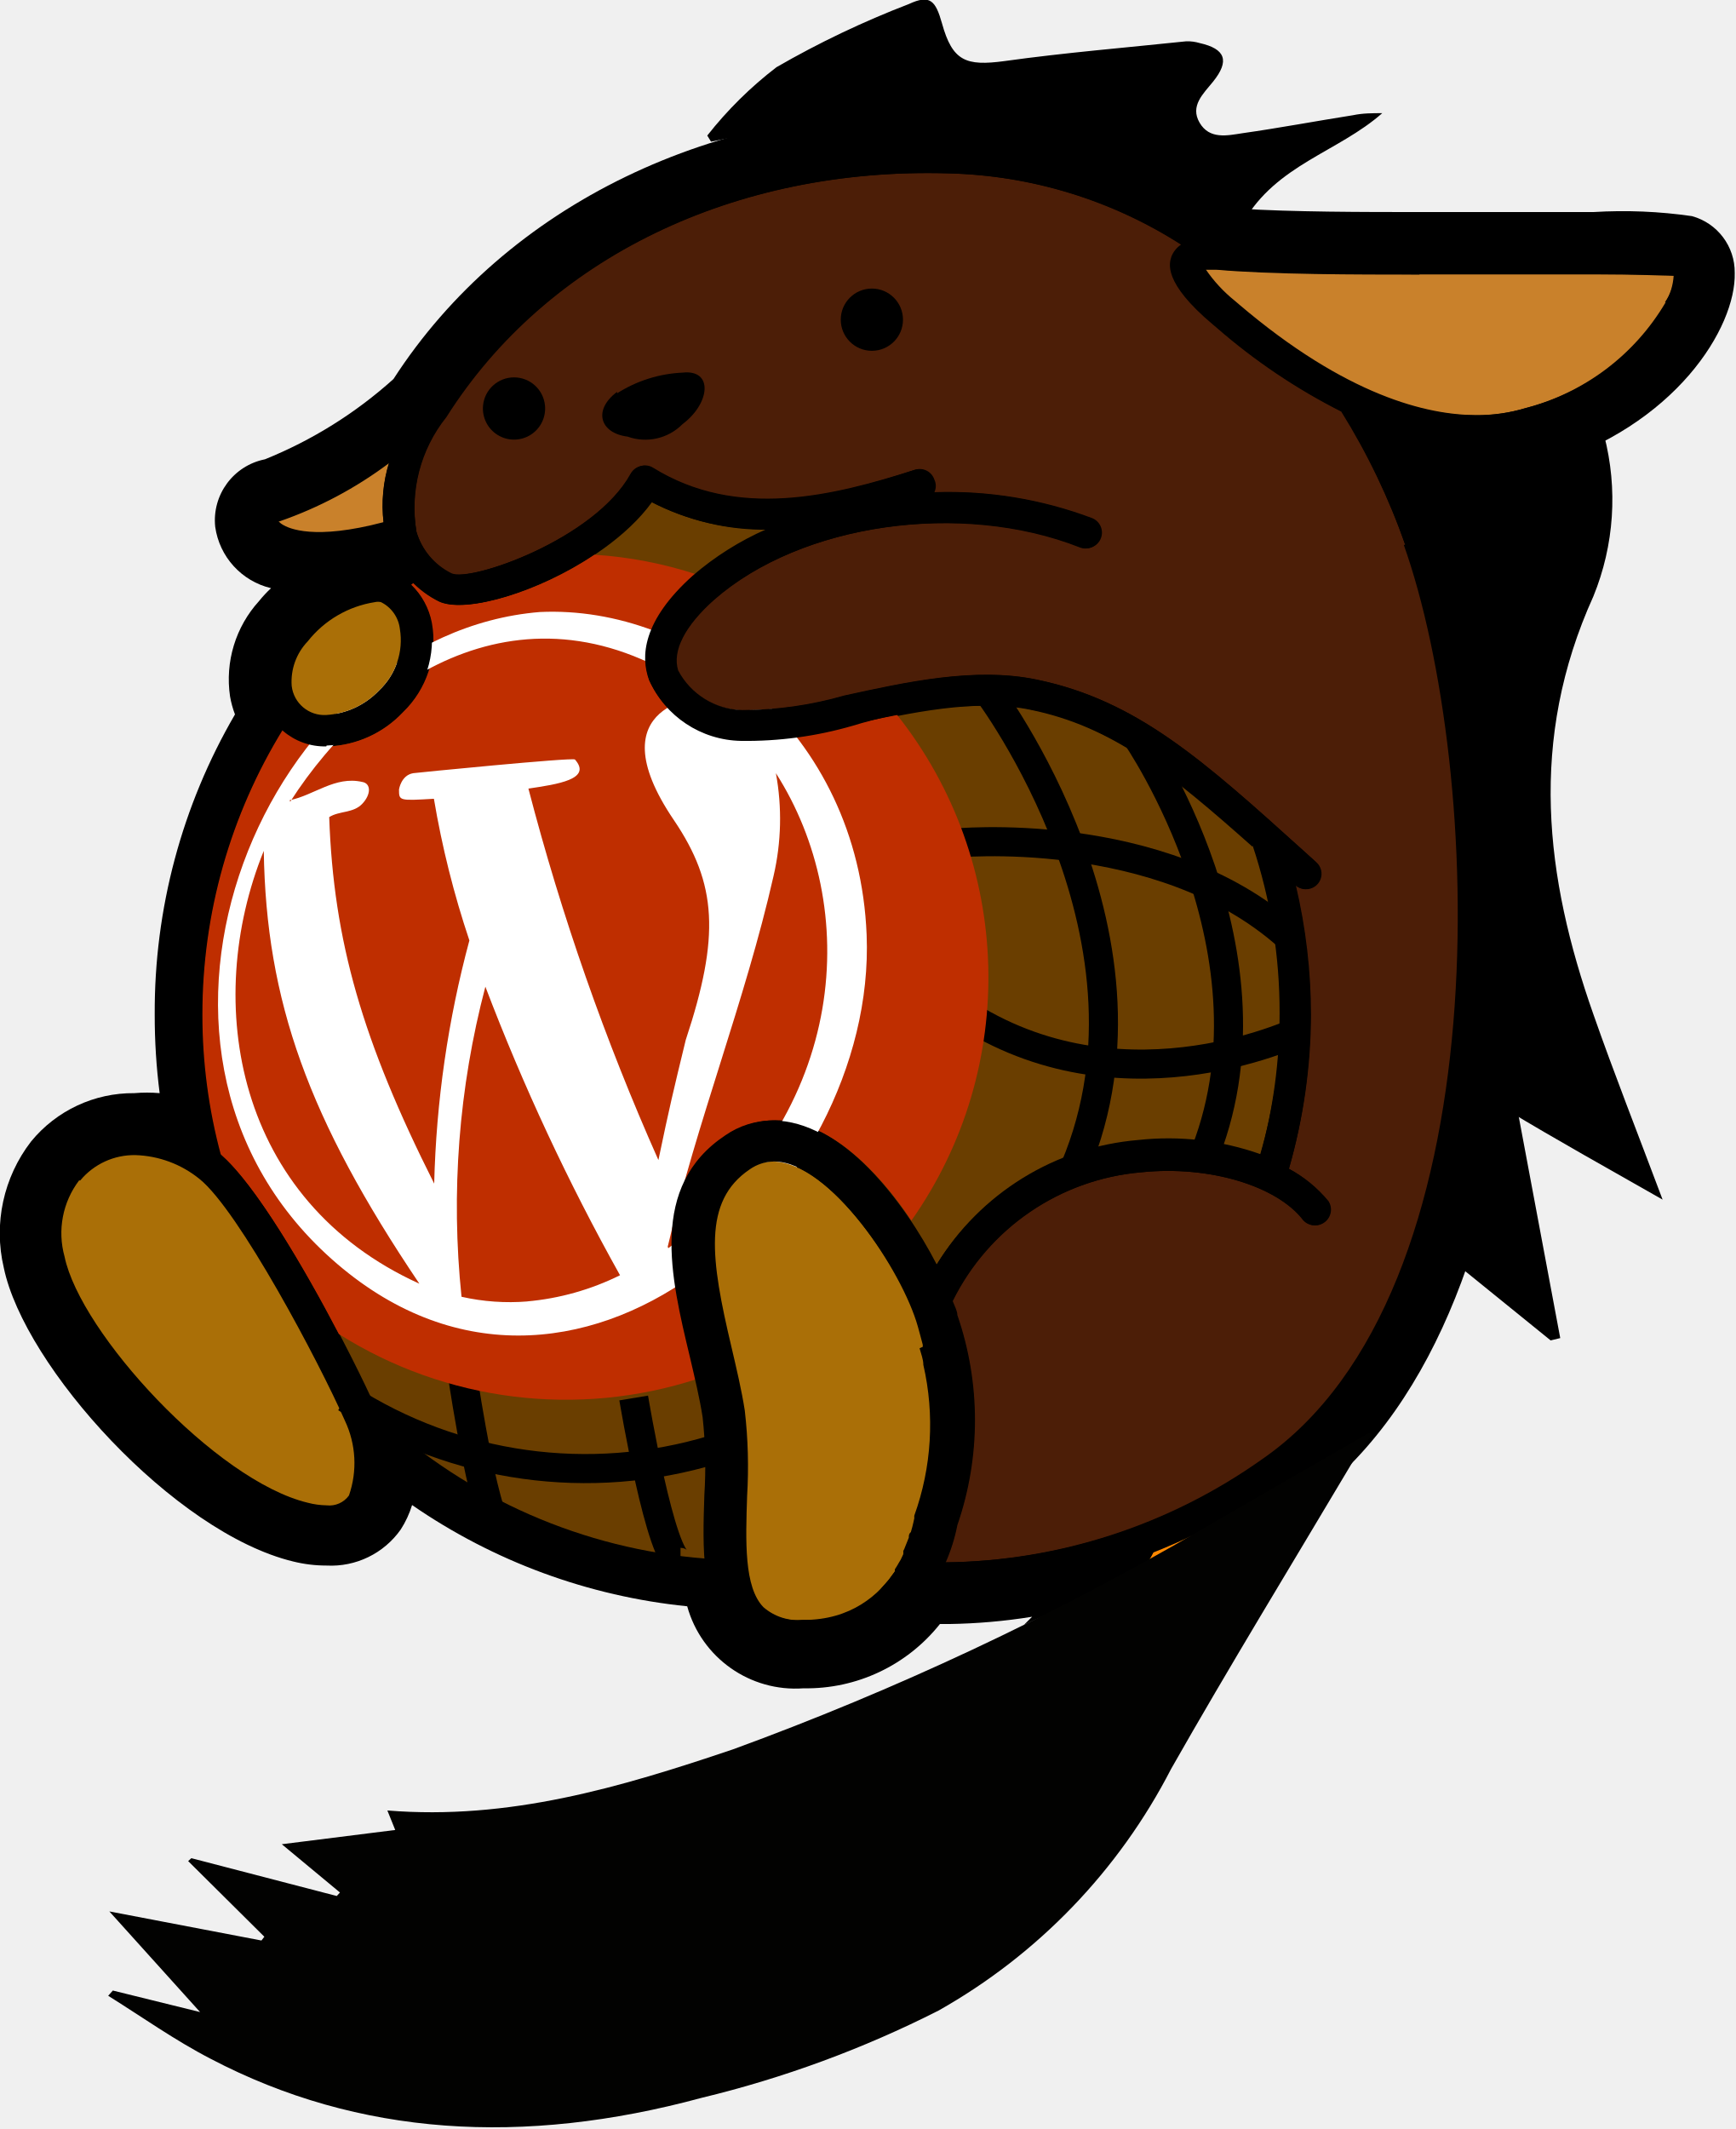
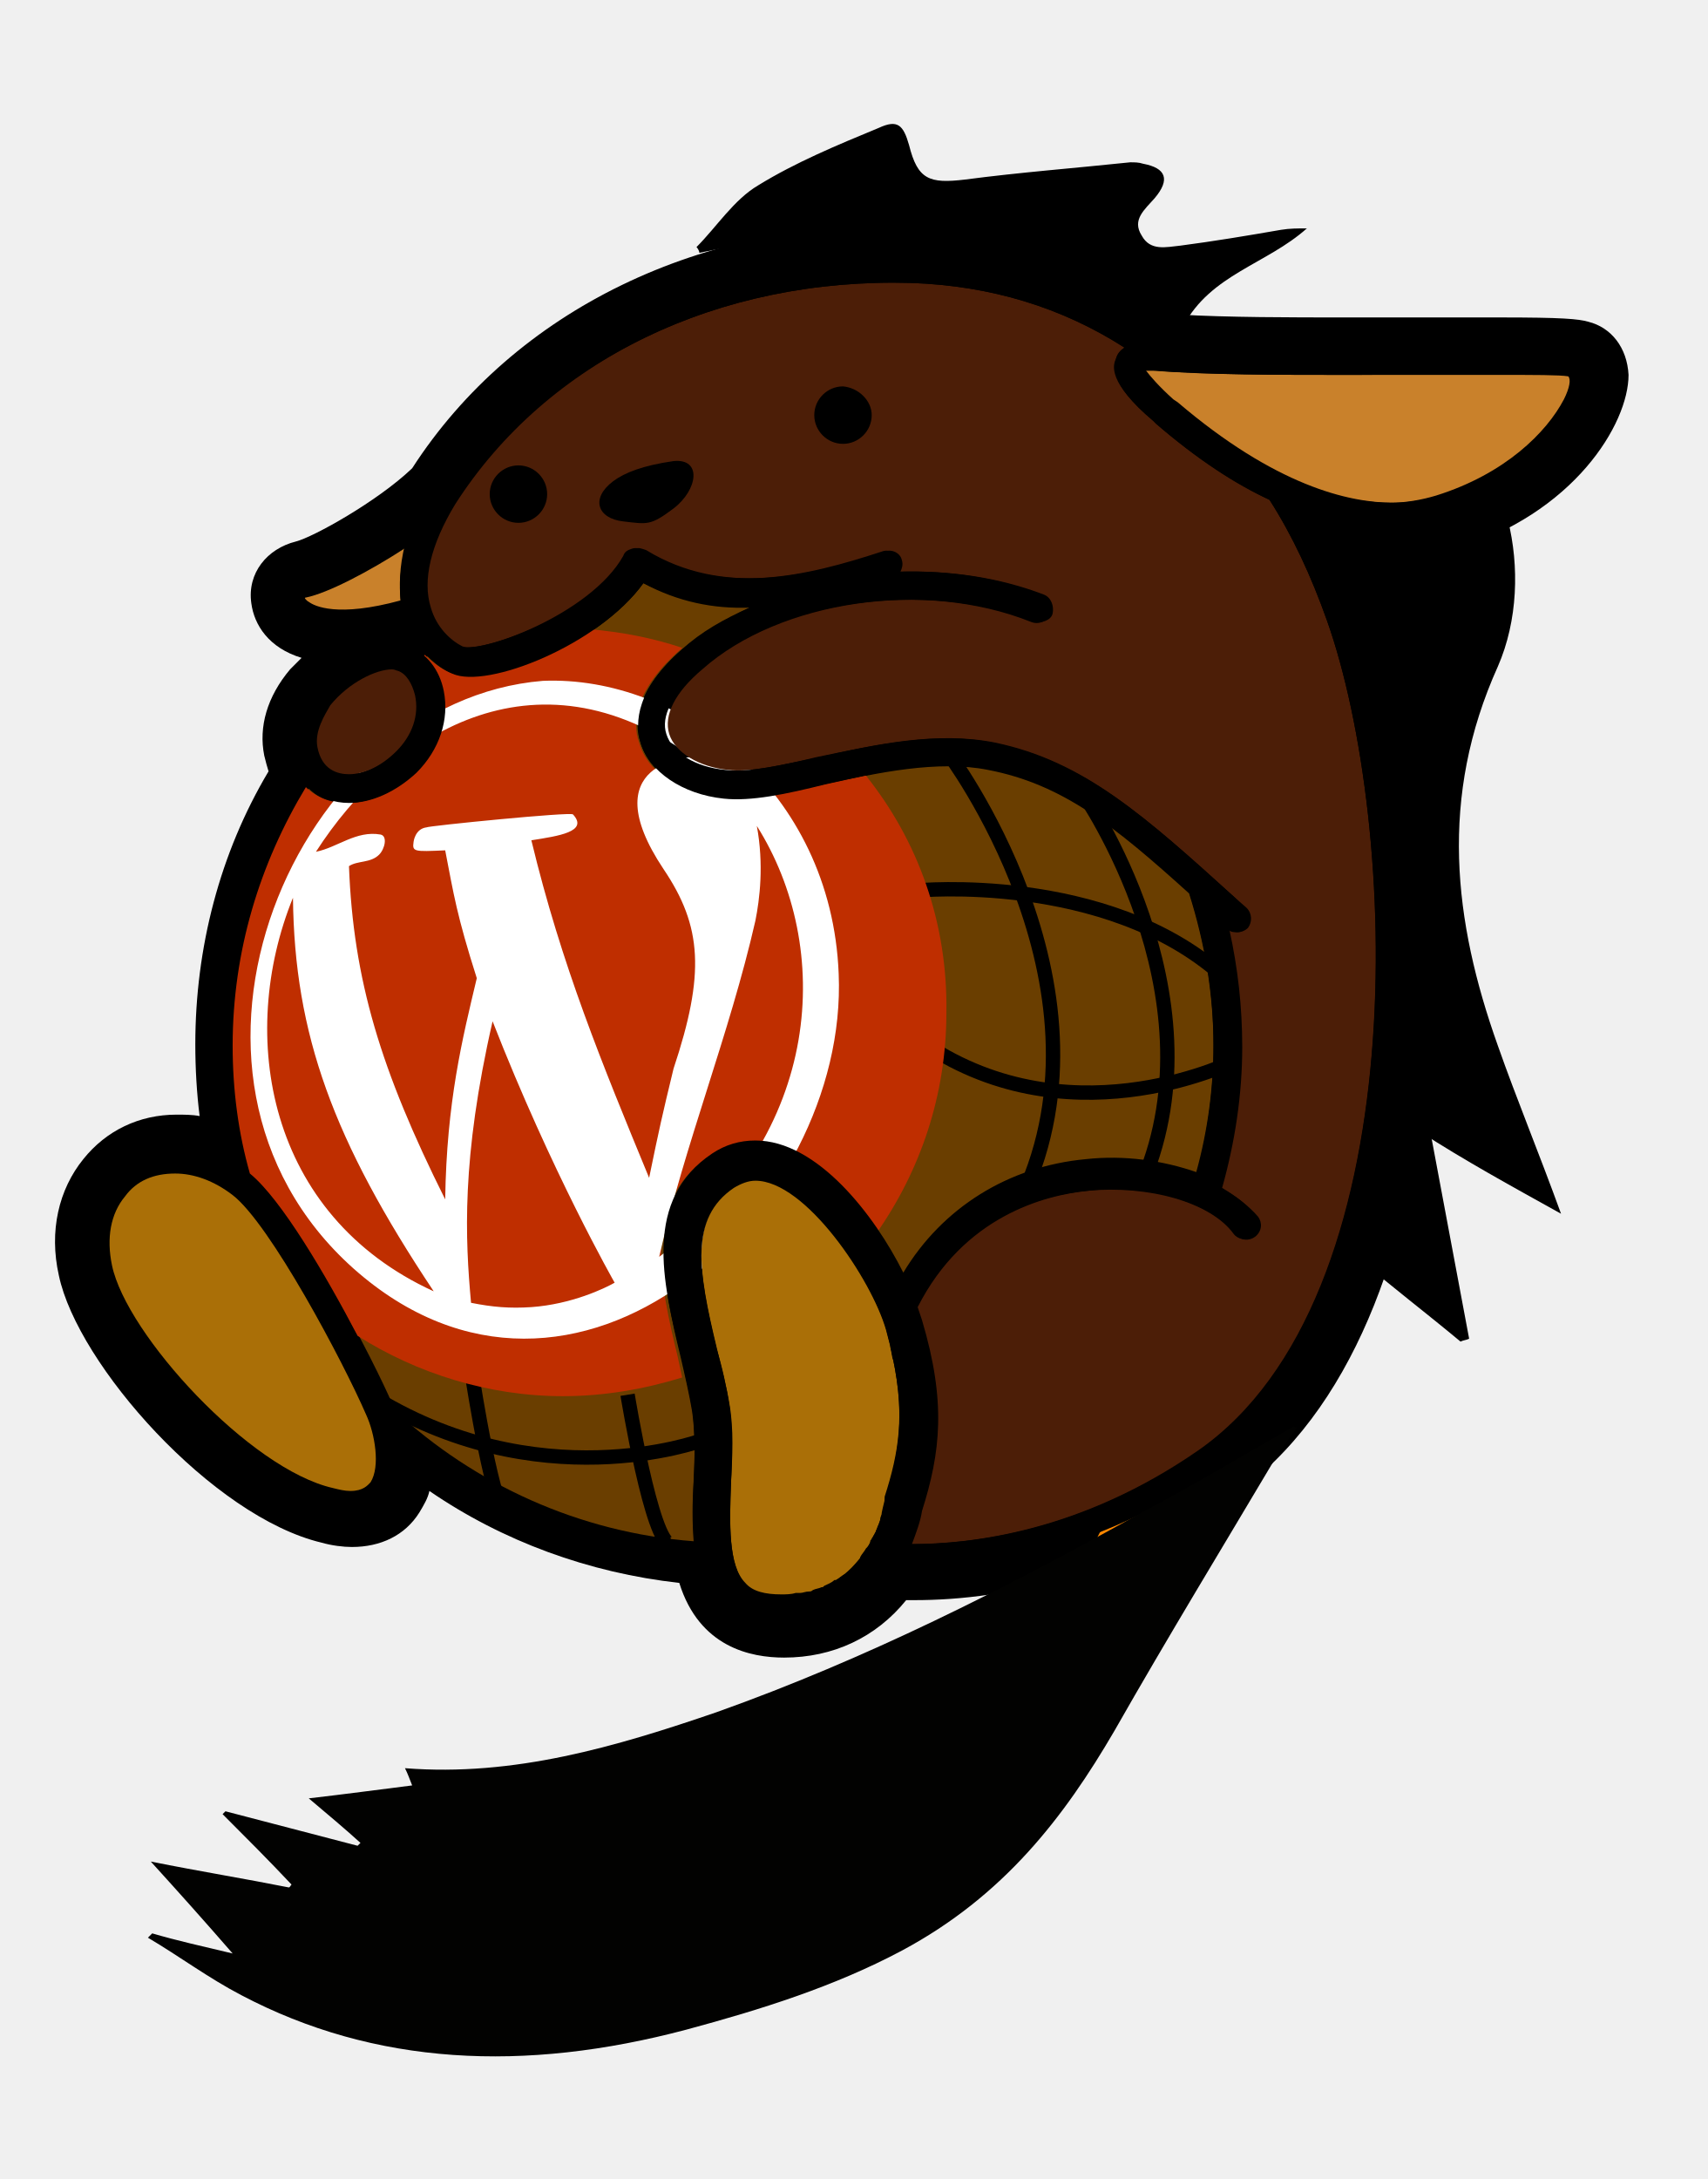
- <svg xmlns="http://www.w3.org/2000/svg" id="Livello_1" data-name="Livello 1" viewBox="0 0 59.67 73.19">
-   <defs>
-     <style>.cls-1,.cls-10,.cls-2,.cls-3,.cls-5,.cls-6,.cls-7,.cls-8,.cls-9{fill-rule:evenodd;}.cls-2{fill:#6a3e00;}.cls-3,.cls-4{fill:none;stroke:#000;stroke-miterlimit:10;}.cls-5{fill:#bf2e00;}.cls-6{fill:#fff;}.cls-7{fill:#aa6f07;}.cls-8{fill:#c9812b;}.cls-9{fill:#f80;}.cls-10{fill:#4c1e07;}.cls-11{fill:#020201;}</style>
-   </defs>
+ <svg xmlns="http://www.w3.org/2000/svg" version="1.1" id="Livello_1" x="0px" y="0px" viewBox="0 0 118.9 151.7" style="enable-background:new 0 0 118.9 151.7;" xml:space="preserve">
+   <style type="text/css">
+ 	.st0{fill-rule:evenodd;clip-rule:evenodd;}
+ 	.st1{fill-rule:evenodd;clip-rule:evenodd;fill:#6A3E00;}
+ 	.st2{fill-rule:evenodd;clip-rule:evenodd;fill:none;stroke:#000000;stroke-miterlimit:10;}
+ 	.st3{fill:none;stroke:#000000;stroke-miterlimit:10;}
+ 	.st4{fill-rule:evenodd;clip-rule:evenodd;fill:#BF2E00;}
+ 	.st5{fill-rule:evenodd;clip-rule:evenodd;fill:#FFFFFF;}
+ 	.st6{fill-rule:evenodd;clip-rule:evenodd;fill:#AA6F07;}
+ 	.st7{fill-rule:evenodd;clip-rule:evenodd;fill:#4C1E07;}
+ 	.st8{fill-rule:evenodd;clip-rule:evenodd;fill:#C9812B;}
+ 	.st9{fill-rule:evenodd;clip-rule:evenodd;fill:#FF8800;}
+ 	.st10{fill:#020201;}
+ </style>
  <g id="wapuu">
-     <path class="cls-1" d="M103.86,18.85a16.6,16.6,0,0,0-3.39-.14h-6c-1.83,0-4.39,0-6.21-.12a17.52,17.52,0,0,0-10-3.36c-8-.25-15.18,3.23-19.05,9.22a15,15,0,0,1-4.42,2.76,2.14,2.14,0,0,0-1.71,2.32A2.53,2.53,0,0,0,55,31.64a4.2,4.2,0,0,0-.41.44,4,4,0,0,0-1,3.28,3.35,3.35,0,0,0,.17.62A20.29,20.29,0,0,0,51,46.3,20.9,20.9,0,0,0,51.17,49,5.1,5.1,0,0,0,50.3,49a4.53,4.53,0,0,0-3.55,1.66A5.16,5.16,0,0,0,45.81,55c.7,3.39,5.85,9.11,9.95,10.1a4.75,4.75,0,0,0,1.15.14A2.93,2.93,0,0,0,59.46,64a3.37,3.37,0,0,0,.39-.84,20.24,20.24,0,0,0,9.46,3.48,3.86,3.86,0,0,0,4,2.82A5.86,5.86,0,0,0,78,67.25h.31A19.77,19.77,0,0,0,81.17,67l-.28.28a18,18,0,0,1,2.89-1.09,23.81,23.81,0,0,1,2.69-1.86,11.79,11.79,0,0,1,3-1.12c.43-.07.87-.12,1.3-.17l0-.08c8.83-6.74,8.13-25.28,5.2-33.55q-.3-.86-.66-1.68a9.55,9.55,0,0,0,1.06.06,7.89,7.89,0,0,0,2.34-.34c4.59-1.37,6.67-4.78,6.62-6.65A2,2,0,0,0,103.86,18.85Z" transform="translate(-45.68 -11.42)" />
-     <path id="WordPress-blue2" class="cls-2" d="M88.75,40.53C85.9,38,83.94,36.4,81.11,35.82c-1.89-.39-4.16.11-6.16.55a13.13,13.13,0,0,1-3.84.52A3.53,3.53,0,0,1,68,34.8c-.25-.79-.18-2,1.56-3.57a10.06,10.06,0,0,1,2.54-1.6,8.4,8.4,0,0,1-4-.95c-1.68,2.33-6,4-7.26,3.44a3.05,3.05,0,0,1-.92-.66l-.08.06a2.54,2.54,0,0,1,.71,1.31,3.42,3.42,0,0,1-1,3.08,3.74,3.74,0,0,1-2.57,1.17,2.2,2.2,0,0,1-1.54-.59,18.61,18.61,0,0,0-2.78,9.81,18.84,18.84,0,0,0,.64,4.84c1.76,1.45,4.66,7.22,5.29,8.66a2.33,2.33,0,0,1,.12.3A18.71,18.71,0,0,0,69.93,65a20.92,20.92,0,0,1,0-2.24,15.51,15.51,0,0,0-.06-2.67c-.1-.65-.27-1.35-.44-2.08-.66-2.75-1.41-5.86,1.22-7.61a2.86,2.86,0,0,1,1.63-.51c2.36,0,4.5,2.85,5.61,5a9,9,0,0,1,6.93-4.28,9.52,9.52,0,0,1,4.21.49,18.35,18.35,0,0,0,.65-4.85,18.11,18.11,0,0,0-.93-5.77" transform="translate(-45.68 -11.42)" />
-     <path class="cls-3" d="M78.42,40.41s7.16-.74,11.57,3.21" transform="translate(-45.68 -11.42)" />
-     <path class="cls-3" d="M90.52,46.79s-6,3-11.53-.44" transform="translate(-45.68 -11.42)" />
-     <path class="cls-4" d="M61.61,58.87S62.4,64.2,63,64.2" transform="translate(-45.68 -11.42)" />
-     <path class="cls-4" d="M67.47,59.48s.94,5.65,1.61,5.65" transform="translate(-45.68 -11.42)" />
-     <path id="WordPress-blue1" class="cls-5" d="M76.53,36c-.54.1-1.07.22-1.58.33a13.13,13.13,0,0,1-3.84.52A3.53,3.53,0,0,1,68,34.8c-.25-.79-.18-2,1.56-3.57l.08-.06a14.16,14.16,0,0,0-3.52-.68c-1.93,1.3-4.37,2-5.3,1.63a3.05,3.05,0,0,1-.92-.66l-.08.06a2.47,2.47,0,0,1,.71,1.31,3.42,3.42,0,0,1-1,3.08,3.74,3.74,0,0,1-2.57,1.17,2.16,2.16,0,0,1-1.54-.6,18.67,18.67,0,0,0-2.78,9.82,18.47,18.47,0,0,0,.64,4.84c1.18,1,2.87,3.88,4.05,6.14a14.62,14.62,0,0,0,12.34,1.54l-.18-.77c-.66-2.75-1.41-5.86,1.22-7.61a2.86,2.86,0,0,1,1.63-.51c1.81,0,3.5,1.68,4.68,3.45A14.53,14.53,0,0,0,76.53,36" transform="translate(-45.68 -11.42)" />
-     <path id="WordPress-logo" class="cls-6" d="M63.82,56.16A7.54,7.54,0,0,1,61.55,56a29.72,29.72,0,0,1,.82-10.66A75.12,75.12,0,0,0,67,55.26a9,9,0,0,1-3.2.9m-3.7-.61c-6.31-2.86-7.47-9.65-5.35-14.88.08,5.17,1.53,9.21,5.35,14.88m8.54-1.27c1-4.31,2.66-8.43,3.64-12.75A8.68,8.68,0,0,0,72.36,38c2.91,4.55,2.58,11.62-3.7,16.33m-13-15.35C58.5,34.55,64,31,69.93,35.36c0,0-3.84.18-1.08,4.25,1.49,2.2,1.59,4,.41,7.56-.43,1.77-.56,2.31-.94,4.13a82.33,82.33,0,0,1-4.47-12.77c1-.15,2.2-.32,1.6-1-.08-.08-5.51.46-5.56.47-.42.07-.49.56-.49.56,0,.39,0,.39,1.2.32a31.94,31.94,0,0,0,1.22,4.87,35.45,35.45,0,0,0-1.21,8.36C58.14,47.2,57.15,43.78,57,39.51c.35-.22.82-.13,1.13-.45s.32-.71,0-.76c-.93-.21-1.65.46-2.49.63m8.6-6.47c-9.36.77-15.44,14.86-7.16,22.24s18.76-2.18,18.4-11.14c-.28-7-6-11.35-11.24-11.1" transform="translate(-45.68 -11.42)" />
-     <path id="sole-left" class="cls-7" d="M77.41,57.72v-.07c-.05-.2-.11-.41-.17-.63-.53-1.89-3-5.67-5-5.67a1.47,1.47,0,0,0-.84.27c-1.68,1.12-1.34,3.14-.63,6.1.17.73.35,1.48.46,2.19a16.78,16.78,0,0,1,.08,2.94c0,1.54-.11,3.13.56,3.82a1.83,1.83,0,0,0,1.38.44,4.45,4.45,0,0,0,.53,0l.15,0,.34-.08.15,0a2.19,2.19,0,0,0,.33-.12l.09,0a2.32,2.32,0,0,0,.38-.21.05.05,0,0,0,0,0,2.32,2.32,0,0,0,.3-.22.27.27,0,0,0,.08-.07l.23-.2L76,66l.23-.26,0,0,.22-.3a.43.43,0,0,1,0-.07c.05-.08.1-.15.14-.23l.06-.1.09-.19a.54.54,0,0,0,0-.11,1.11,1.11,0,0,0,.07-.16l.12-.3v0c0-.07,0-.13.07-.19.08-.26.11-.45.12-.48a.29.29,0,0,1,0-.09,9.21,9.21,0,0,0,.31-5.18c0-.19-.08-.38-.13-.57" transform="translate(-45.68 -11.42)" />
-     <path id="sole-right-outline" class="cls-1" d="M56.91,64.2h0a3.72,3.72,0,0,1-.9-.12c-3.6-.86-8.53-6.27-9.16-9.28a4.12,4.12,0,0,1,.73-3.5A3.47,3.47,0,0,1,50.3,50a4.65,4.65,0,0,1,2.84,1c1.76,1.35,4.73,7.26,5.37,8.72.27.61.8,2.45.06,3.58a1.87,1.87,0,0,1-1.66.82ZM50.3,51.1a2.41,2.41,0,0,0-1.9.87,3,3,0,0,0-.5,2.62c.54,2.62,5.2,7.7,8.36,8.46a2.73,2.73,0,0,0,.65.09.83.83,0,0,0,.77-.34,3.4,3.4,0,0,0-.14-2.57c-.88-2-3.65-7.23-5-8.31a3.67,3.67,0,0,0-2.2-.82Z" transform="translate(-45.68 -11.42)" />
-     <path id="sole-right" class="cls-7" d="M48.4,52a3,3,0,0,0-.5,2.62c.54,2.62,5.2,7.7,8.36,8.46a2.73,2.73,0,0,0,.65.09.83.83,0,0,0,.77-.34,3.4,3.4,0,0,0-.14-2.57c-.88-2-3.65-7.23-5-8.31a3.67,3.67,0,0,0-2.2-.82,2.41,2.41,0,0,0-1.9.87" transform="translate(-45.68 -11.42)" />
-     <path id="hand-right-outline" class="cls-1" d="M56.9,37.08h0a2.21,2.21,0,0,1-2.24-1.92,3,3,0,0,1,.78-2.4A4.65,4.65,0,0,1,58.57,31a1.46,1.46,0,0,1,.6.11,2.28,2.28,0,0,1,1.31,1.69,3.42,3.42,0,0,1-1,3.08,3.74,3.74,0,0,1-2.57,1.17Zm1.67-5a3.66,3.66,0,0,0-2.31,1.35A2,2,0,0,0,55.71,35a1.13,1.13,0,0,0,1.19,1,2.74,2.74,0,0,0,1.82-.85,2.37,2.37,0,0,0,.71-2.11,1.18,1.18,0,0,0-.65-.92.46.46,0,0,0-.21,0Z" transform="translate(-45.68 -11.42)" />
-     <path id="hand-right" class="cls-7" d="M55.71,35a1.13,1.13,0,0,0,1.19,1,2.74,2.74,0,0,0,1.82-.85,2.37,2.37,0,0,0,.71-2.11,1.18,1.18,0,0,0-.65-.92.46.46,0,0,0-.21,0,3.66,3.66,0,0,0-2.31,1.35A2,2,0,0,0,55.71,35" transform="translate(-45.68 -11.42)" />
-     <path id="ear-left" class="cls-8" d="M94.49,20.86c-2.12,0-5.16,0-7-.17h-.4a5,5,0,0,0,1,1.08l.14.12c3.7,3.15,6.48,3.81,8.17,3.81h0a5.84,5.84,0,0,0,1.73-.25,7.89,7.89,0,0,0,4.82-3.63,2.1,2.1,0,0,0,.28-.92c-.35,0-1.27-.05-2.74-.05h-6" transform="translate(-45.68 -11.42)" />
-     <path id="ear-right" class="cls-8" d="M55.3,29.31s-.06,0-.06,0a.45.45,0,0,0,.15.14c.22.14,1.1.55,3.48-.08a5,5,0,0,1,.19-2.06,14.13,14.13,0,0,1-3.76,2" transform="translate(-45.68 -11.42)" />
-     <path class="cls-9" d="M86.47,64.36a12.4,12.4,0,0,1,1.86-.8c0-.1.09-.2.12-.3a21.21,21.21,0,0,1-3.11,1.53c-.08.16-.18.32-.27.47A12.82,12.82,0,0,1,86.47,64.36Z" transform="translate(-45.68 -11.42)" />
-     <path id="left-body" class="cls-10" d="M94,30.15a23.34,23.34,0,0,0-2.17-4.58,20.8,20.8,0,0,1-4.28-2.88l-.13-.11c-1.74-1.46-1.5-2.12-1.43-2.34a.89.89,0,0,1,.33-.41,15.55,15.55,0,0,0-8-2.45c-7.37-.22-13.83,2.91-17.29,8.38A5,5,0,0,0,60,29.7a2.34,2.34,0,0,0,1.18,1.44c.67.3,4.94-1.18,6.18-3.43a.54.54,0,0,1,.33-.26.52.52,0,0,1,.42.06c2.91,1.79,6.19,1,9,.07a.53.53,0,0,1,.67.34.5.5,0,0,1,0,.43,14,14,0,0,1,5.42.89.53.53,0,1,1-.39,1c-4.08-1.61-9.61-.82-12.59,1.8-1,.9-1.46,1.77-1.25,2.44a2.56,2.56,0,0,0,2.26,1.36,12.79,12.79,0,0,0,3.5-.5c2.1-.46,4.49-1,6.61-.55,3.44.71,5.72,2.77,9.18,5.89l.42.38a.53.53,0,0,1-.36.93.5.5,0,0,1-.34-.13,19.48,19.48,0,0,1,.52,4.45A19.27,19.27,0,0,1,90,51.6a4.52,4.52,0,0,1,1.34,1.11.54.54,0,0,1-.85.66c-.91-1.19-3.26-1.89-5.57-1.65a8,8,0,0,0-6.5,4.43c.07.18.12.34.16.48a11.07,11.07,0,0,1,0,7.22,6.15,6.15,0,0,1-.4,1.28,19.22,19.22,0,0,0,10.89-3.54c8.33-5.73,7.6-23.78,4.88-31.44" transform="translate(-45.68 -11.42)" />
-     <path class="cls-1" d="M103.6,19.88a18,18,0,0,0-3.13-.11h-6c-2,0-4.71,0-6.57-.13a16.57,16.57,0,0,0-9.64-3.35c-7.73-.23-14.51,3.07-18.18,8.83a15.54,15.54,0,0,1-5,3.13,1.12,1.12,0,0,0-.85.76,1.15,1.15,0,0,0,.32,1.12,2.85,2.85,0,0,0,2.1.66,9.8,9.8,0,0,0,2.51-.39,3.4,3.4,0,0,0,1.62,1.7c1.31.58,5.58-1.11,7.26-3.44a8.4,8.4,0,0,0,4,.95,10.06,10.06,0,0,0-2.54,1.6C67.77,32.76,67.7,34,68,34.8a3.53,3.53,0,0,0,3.16,2.09A13.13,13.13,0,0,0,75,36.37a15.73,15.73,0,0,1,5.17-.68s.48,0,1,.13c3.3.57,6.78,3.87,7.64,4.71a18.11,18.11,0,0,1,.93,5.77A18.35,18.35,0,0,1,89,51.15a9.52,9.52,0,0,0-4.21-.49,9,9,0,0,0-6.93,4.28c-1.11-2.16-3.25-5-5.61-5a2.86,2.86,0,0,0-1.63.51c-2.63,1.75-1.88,4.86-1.22,7.61.17.73.34,1.43.44,2.08a15.51,15.51,0,0,1,.06,2.67c-.06,1.84-.13,3.74,1,4.85a3.16,3.16,0,0,0,2.4.88,5,5,0,0,0,4.34-2.35h.61a19.12,19.12,0,0,0,5.54-.85c-.25.39-.52.76-.81,1.13l.81-.25,1.29-1c.09-.15.19-.31.27-.47a21.21,21.21,0,0,0,3.11-1.53c0,.1-.08.2-.12.3a8.91,8.91,0,0,1,1.12-.32l.13,0q.15-.44.27-.87c4.88-3.49,6.44-10.42,6.88-15.65A44.71,44.71,0,0,0,95,29.8a25.82,25.82,0,0,0-1.57-3.57,9.27,9.27,0,0,0,3,.53h0a7,7,0,0,0,2-.3c4.15-1.24,5.89-4.31,5.86-5.6A1,1,0,0,0,103.6,19.88ZM58.87,29.4c-2.38.63-3.26.22-3.48.08a.45.45,0,0,1-.15-.14s0,0,.06,0a13.84,13.84,0,0,0,3.76-2A5,5,0,0,0,58.87,29.4ZM77.23,63.47a.29.29,0,0,0,0,.09c0,.15-.67,3.55-3.92,3.55a1.83,1.83,0,0,1-1.38-.44c-.67-.69-.61-2.28-.56-3.82a16.81,16.81,0,0,0-.08-2.94c-.11-.71-.29-1.46-.46-2.19-.71-3-1-5,.63-6.1a1.47,1.47,0,0,1,.84-.27c1.91,0,4.42,3.78,5,5.67A9.75,9.75,0,0,1,77.23,63.47ZM94,30.15c2.72,7.66,3.45,25.71-4.88,31.44A19.22,19.22,0,0,1,78.2,65.13a6.15,6.15,0,0,0,.4-1.28,11.07,11.07,0,0,0,0-7.22c0-.14-.09-.3-.16-.48a8,8,0,0,1,6.5-4.43c2.31-.24,4.66.46,5.57,1.65a.54.54,0,0,0,.85-.66A4.52,4.52,0,0,0,90,51.6a19.27,19.27,0,0,0,.74-5.3,19.48,19.48,0,0,0-.52-4.45.5.5,0,0,0,.34.13.53.53,0,0,0,.36-.93l-.42-.38c-3.46-3.12-5.74-5.18-9.18-5.89-2.12-.44-4.51.09-6.61.55a12.79,12.79,0,0,1-3.5.5A2.56,2.56,0,0,1,69,34.47c-.21-.67.23-1.54,1.25-2.44,3-2.62,8.51-3.41,12.59-1.8a.53.53,0,1,0,.39-1,14,14,0,0,0-5.42-.89.5.5,0,0,0,0-.43.53.53,0,0,0-.67-.34c-2.83.9-6.11,1.72-9-.07a.52.52,0,0,0-.42-.06.54.54,0,0,0-.33.26c-1.24,2.25-5.51,3.73-6.18,3.43A2.34,2.34,0,0,1,60,29.7,5,5,0,0,1,61,25.76c3.46-5.47,9.92-8.6,17.29-8.38a15.55,15.55,0,0,1,8,2.45.89.89,0,0,0-.33.41c-.07.22-.31.88,1.43,2.34l.13.11a20.8,20.8,0,0,0,4.28,2.88A23.34,23.34,0,0,1,94,30.15Zm9-8.34a7.89,7.89,0,0,1-4.82,3.63,5.84,5.84,0,0,1-1.73.25h0c-1.69,0-4.47-.66-8.17-3.81l-.14-.12a5,5,0,0,1-1-1.08h.4c1.88.15,4.92.17,7,.17h6c1.47,0,2.39,0,2.74.05A2.1,2.1,0,0,1,102.93,21.81Z" transform="translate(-45.68 -11.42)" />
-     <path id="nose" class="cls-1" d="M66.9,24.89c-.84.63-.59,1.42.36,1.54A1.8,1.8,0,0,0,69.15,26c.95-.71,1.07-1.89,0-1.77a4.57,4.57,0,0,0-2.25.71" transform="translate(-45.68 -11.42)" />
-     <path id="eye-left" class="cls-1" d="M64.42,25.36a1.07,1.07,0,1,1-2.13,0,1.07,1.07,0,0,1,2.13,0" transform="translate(-45.68 -11.42)" />
-     <path id="eye-right" class="cls-1" d="M76.73,22.41a1.07,1.07,0,1,1-1.07-1.07,1.07,1.07,0,0,1,1.07,1.07" transform="translate(-45.68 -11.42)" />
+     <path class="st0" d="M110.6,22.4c-0.7-0.2-1.8-0.3-6.2-0.3c-1.4,0-3.1,0-4.8,0c-2,0-4.1,0-6.1,0c-3.4,0-8.1,0-11.4-0.2   c-5.4-3.9-11.5-6-18.4-6.2c-14.8-0.5-27.9,5.9-35,16.9c-2.4,2.3-6.9,4.8-8.1,5.1c-2,0.5-3.4,2.2-3.1,4.3c0.2,1.5,1.2,3.1,3.5,3.8   c-0.3,0.3-0.5,0.5-0.8,0.8c-1.6,1.9-2.2,4-1.8,6c0.1,0.4,0.2,0.8,0.3,1.1c-3.4,5.7-5.1,12.3-5.1,19c0,1.7,0.1,3.4,0.3,5   c-0.5-0.1-1.1-0.1-1.6-0.1c-2.6,0-4.9,1.1-6.5,3.1c-1.7,2.1-2.4,5-1.7,8.1c1.3,6.2,10.7,16.8,18.3,18.6c0.7,0.2,1.5,0.3,2.1,0.3   c2,0,3.7-0.8,4.7-2.4c0.3-0.5,0.6-1,0.7-1.5c5.1,3.5,11.1,5.7,17.4,6.4c1.4,4.5,5,5.2,7.3,5.2c3.4,0,6.4-1.4,8.5-4   c0.2,0,0.4,0,0.6,0c1.5,0,3.3-0.1,5.3-0.4c-0.2,0.2-0.3,0.3-0.5,0.5c1.7-0.9,3.5-1.4,5.3-2c1.6-1.2,3.2-2.5,4.9-3.4   c1.7-0.9,3.6-1.7,5.5-2.1c0.8-0.1,1.6-0.2,2.4-0.3c0,0,0-0.1,0-0.1c16.2-12.4,14.9-46.5,9.6-61.7c-0.4-1.1-0.8-2.1-1.2-3.1   c0.7,0.1,1.3,0.1,1.9,0.1c1.5,0,2.9-0.2,4.3-0.6c8.4-2.5,12.2-8.8,12.2-12.2C113.3,24.2,112.2,22.8,110.6,22.4z" />
+     <path id="WordPress-blue2" class="st1" d="M82.8,62.2c-5.2-4.7-8.8-7.6-14-8.6c-3.5-0.7-7.7,0.2-11.3,1c-2.8,0.6-5.2,1.2-7.1,1   c-2.9-0.3-5.2-1.8-5.8-3.9c-0.5-1.4-0.3-3.7,2.9-6.5c1.3-1.2,2.9-2.1,4.7-2.9c-2.5,0-5-0.5-7.4-1.7c-3.1,4.3-10.9,7.4-13.3,6.3   c-0.5-0.2-1.1-0.6-1.7-1.2c-0.1,0-0.1,0.1-0.2,0.1c0.6,0.6,1.1,1.4,1.3,2.4c0.4,2-0.3,4.1-1.9,5.7c-1.4,1.4-3.1,2.1-4.7,2.1   c-1.1,0-2.1-0.4-2.8-1.1c-3.2,5.3-5.1,11.4-5.1,18c0,3.1,0.4,6.1,1.2,8.9c3.2,2.7,8.6,13.3,9.7,15.9c0.1,0.1,0.1,0.3,0.2,0.5   c5.5,5.1,12.8,8.5,20.8,9.1c-0.1-1.3-0.1-2.7,0-4.1c0.1-1.7,0.1-3.5-0.1-4.9c-0.2-1.2-0.5-2.5-0.8-3.8c-1.2-5-2.6-10.8,2.2-14   c0.9-0.6,1.9-0.9,3-0.9c4.3,0,8.3,5.2,10.3,9.2c2.8-4.5,7.3-7.3,12.7-7.9c2.7-0.3,5.5,0.1,7.7,0.9c0.8-2.9,1.2-5.9,1.2-8.9   C84.5,69.2,83.9,65.7,82.8,62.2" />
+     <path class="st2" d="M63.8,62c0,0,13.2-1.3,21.3,5.9" />
+     <path class="st2" d="M86.1,73.8c0,0-11,5.6-21.2-0.8" />
+     <path class="st3" d="M32.9,95.9c0,0,1.5,9.8,2.5,9.8" />
+     <path class="st3" d="M43.7,97.1c0,0,1.7,10.4,3,10.4" />
+     <path id="WordPress-blue1" class="st4" d="M60.3,54c-1,0.2-2,0.4-2.9,0.6c-2.8,0.6-5.2,1.2-7.1,1c-2.9-0.3-5.2-1.8-5.8-3.9   c-0.5-1.4-0.3-3.7,2.9-6.5c0,0,0.1-0.1,0.1-0.1c-2.1-0.7-4.2-1.1-6.5-1.3c-3.5,2.4-8,3.8-9.7,3c-0.5-0.2-1.1-0.6-1.7-1.2   c-0.1,0-0.1,0.1-0.2,0.1c0.6,0.6,1.1,1.4,1.3,2.4c0.4,2-0.3,4.1-1.9,5.7c-1.4,1.4-3.1,2.1-4.7,2.1c-1.1,0-2.1-0.4-2.8-1.1   c-3.2,5.3-5.1,11.4-5.1,18c0,3.1,0.4,6.1,1.2,8.9c2.2,1.8,5.3,7.1,7.5,11.3c4.1,2.6,9.1,4.2,14.3,4.2c2.9,0,5.7-0.5,8.3-1.3   c-0.1-0.5-0.2-0.9-0.3-1.4c-1.2-5-2.6-10.8,2.2-14c0.9-0.6,1.9-0.9,3-0.9c3.3,0,6.4,3.1,8.6,6.3c3.1-4.4,4.9-9.7,4.9-15.4   C66,64.2,63.9,58.5,60.3,54" />
+     <path id="WordPress-logo" class="st5" d="M37,91c-1.5,0.1-2.7,0-4.2-0.3c-0.4-4.4-0.7-10,1.5-19.6c4.1,10.5,8.5,18.2,8.5,18.2   C42.1,89.7,39.8,90.8,37,91 M30.2,89.9c-11.6-5.3-13.7-17.8-9.8-27.4C20.5,72,23.2,79.4,30.2,89.9 M45.9,87.5   c1.8-7.9,4.9-15.5,6.7-23.4c0.3-1.5,0.6-3.9,0.1-6.6C58,65.9,57.4,78.9,45.9,87.5 M22,59.3c5.2-8.1,15.2-14.6,26.2-6.6   c-0.1,0-7,0.3-2,7.8c2.7,4,2.9,7.3,0.7,13.9c-0.8,3.3-1,4.2-1.7,7.6c-3.3-8-6.1-14.8-8.2-23.5c1.9-0.3,4-0.6,2.9-1.8   c-0.1-0.2-10.1,0.8-10.2,0.9c-0.8,0.1-0.9,1-0.9,1c-0.1,0.7,0,0.7,2.2,0.6c0.6,3.1,0.8,4.5,2.2,8.9c-1,4.2-2.1,8.6-2.2,15.4   c-4.5-9-6.4-15.3-6.7-23.2c0.6-0.4,1.5-0.2,2.1-0.8c0.4-0.4,0.6-1.3,0.1-1.4C24.8,57.8,23.5,59,22,59.3 M37.8,47.4   C20.6,48.8,9.4,74.7,24.6,88.3c15.4,13.7,34.5-4,33.8-20.5C57.9,55,47.3,47,37.8,47.4" />
+     <path id="sole-left" class="st6" d="M62,93.8c0,0,0-0.1,0-0.1c-0.1-0.4-0.2-0.8-0.3-1.2c-1-3.5-5.6-10.4-9.1-10.4   c-0.5,0-1,0.2-1.5,0.5c-3.1,2.1-2.5,5.8-1.2,11.2c0.3,1.3,0.7,2.7,0.9,4c0.3,1.7,0.2,3.6,0.1,5.4c-0.1,2.8-0.2,5.8,1,7   c0.5,0.6,1.4,0.8,2.5,0.8c0.3,0,0.7,0,1-0.1c0.1,0,0.2,0,0.3,0c0.2,0,0.4-0.1,0.6-0.1c0.1,0,0.2,0,0.3-0.1c0.2-0.1,0.4-0.1,0.6-0.2   c0.1,0,0.1,0,0.2-0.1c0.2-0.1,0.5-0.2,0.7-0.4c0,0,0,0,0.1,0c0.2-0.1,0.4-0.3,0.6-0.4c0.1,0,0.1-0.1,0.2-0.1   c0.1-0.1,0.3-0.2,0.4-0.4c0,0,0.1-0.1,0.1-0.1c0.1-0.2,0.3-0.3,0.4-0.5c0,0,0,0,0-0.1c0.1-0.2,0.3-0.4,0.4-0.6c0,0,0.1-0.1,0.1-0.1   c0.1-0.1,0.2-0.3,0.2-0.4c0-0.1,0.1-0.1,0.1-0.2c0.1-0.1,0.1-0.2,0.2-0.3c0-0.1,0.1-0.1,0.1-0.2c0-0.1,0.1-0.2,0.1-0.3   c0.1-0.2,0.2-0.4,0.2-0.6c0,0,0,0,0,0c0-0.1,0.1-0.2,0.1-0.4c0.1-0.5,0.2-0.8,0.2-0.9c0-0.1,0-0.1,0-0.2c1-3.1,1.4-5.7,0.6-9.5   C62.1,94.5,62.1,94.2,62,93.8" />
+     <path id="sole-right-outline" class="st0" d="M24.3,105.7L24.3,105.7c-0.5,0-1.1-0.1-1.7-0.2C16,103.9,7,94,5.8,88.5   c-0.5-2.5,0-4.8,1.3-6.4c1.2-1.5,3-2.3,5-2.3c1.8,0,3.6,0.7,5.2,1.9c3.2,2.5,8.7,13.3,9.9,16c0.5,1.1,1.5,4.5,0.1,6.6   C26.9,104.9,26,105.7,24.3,105.7L24.3,105.7L24.3,105.7L24.3,105.7z M12.1,81.7c-1.4,0-2.6,0.6-3.5,1.6c-1,1.2-1.3,2.9-0.9,4.8   c1,4.8,9.6,14.2,15.4,15.5c0.4,0.1,0.8,0.2,1.2,0.2c0.9,0,1.2-0.4,1.4-0.6c0.7-1.1,0.3-3.4-0.3-4.7c-1.6-3.7-6.7-13.3-9.3-15.3   C14.9,82.2,13.5,81.7,12.1,81.7L12.1,81.7L12.1,81.7L12.1,81.7z" />
+     <path id="sole-right" class="st6" d="M8.7,83.3c-1,1.2-1.3,2.9-0.9,4.8c1,4.8,9.6,14.2,15.4,15.5c0.4,0.1,0.8,0.2,1.2,0.2   c0.9,0,1.2-0.4,1.4-0.6c0.7-1.1,0.3-3.4-0.3-4.7c-1.6-3.7-6.7-13.3-9.3-15.3c-1.3-1-2.7-1.5-4-1.5C10.7,81.7,9.5,82.2,8.7,83.3" />
+     <path id="hand-right-outline" class="st0" d="M24.3,55.9L24.3,55.9c-2.1,0-3.7-1.4-4.1-3.5c-0.3-1.4,0.2-3,1.4-4.4   c1.5-1.8,4-3.2,5.8-3.2c0.4,0,0.8,0.1,1.1,0.2c1.2,0.5,2.1,1.6,2.4,3.1c0.4,2-0.3,4.1-1.9,5.7C27.6,55.1,25.9,55.9,24.3,55.9   L24.3,55.9L24.3,55.9L24.3,55.9z M27.3,46.7c-1.1,0-3,0.9-4.3,2.5c-0.5,0.6-1.2,1.7-1,2.8c0.3,1.6,1.4,1.9,2.2,1.9   c1.1,0,2.3-0.6,3.3-1.6c1.1-1.1,1.6-2.5,1.3-3.9c-0.2-0.8-0.6-1.5-1.2-1.7C27.6,46.8,27.5,46.7,27.3,46.7L27.3,46.7L27.3,46.7   L27.3,46.7z" />
+     <path id="hand-right" class="st7" d="M22.1,52c0.3,1.6,1.4,1.9,2.2,1.9c1.1,0,2.3-0.6,3.3-1.6c1.1-1.1,1.6-2.5,1.3-3.9   c-0.2-0.8-0.6-1.5-1.2-1.7c-0.1,0-0.2-0.1-0.4-0.1c-1.1,0-3,0.9-4.3,2.5C22.6,49.8,21.9,50.9,22.1,52" />
+     <path id="ear-left" class="st8" d="M93.4,26.1c-3.9,0-9.5,0-12.9-0.3c-0.3,0-0.6,0-0.7,0c0.3,0.4,0.9,1.1,1.9,2l0.3,0.2   c6.8,5.8,11.9,7,15,7h0c1.1,0,2.2-0.2,3.2-0.5c4.8-1.4,7.7-4.4,8.9-6.7c0.4-0.9,0.5-1.4,0.5-1.7c-0.6-0.1-2.3-0.1-5-0.1   c-1.4,0-3.1,0-4.8,0C97.6,26.1,95.5,26.1,93.4,26.1" />
+     <path id="ear-right" class="st8" d="M21.3,41.6c-0.1,0-0.1,0.1-0.1,0.1c0,0,0.1,0.1,0.3,0.3c0.4,0.3,2,1,6.4-0.1   c-0.1-1-0.1-2.3,0.4-3.8C25.7,39.8,22.8,41.3,21.3,41.6" />
+     <path class="st9" d="M78.6,106c1.1-0.6,2.2-1.1,3.4-1.5c0.1-0.2,0.2-0.4,0.2-0.6c-2,1.2-3.9,2.1-5.7,2.8c-0.2,0.3-0.3,0.6-0.5,0.9   C76.9,107.1,77.7,106.5,78.6,106z" />
+     <path id="left-body" class="st7" d="M92.4,43.2c-1.1-3.1-2.4-5.9-4-8.4c-2.3-1.1-5-2.8-7.9-5.3l-0.2-0.2c-3.2-2.7-2.8-3.9-2.6-4.3   c0.1-0.3,0.3-0.6,0.6-0.8c-4.3-2.8-9.3-4.3-14.8-4.5C50,19.3,38.1,25.1,31.7,35.1c-1.7,2.8-2.3,5.3-1.7,7.2   c0.4,1.4,1.4,2.3,2.2,2.7c1.2,0.5,9.1-2.2,11.4-6.3c0.1-0.2,0.3-0.4,0.6-0.5c0.3-0.1,0.5,0,0.8,0.1c5.4,3.3,11.4,1.8,16.6,0.1   c0.5-0.2,1.1,0.1,1.2,0.6c0.1,0.3,0,0.6-0.1,0.8c3.4-0.1,6.9,0.4,10,1.6c0.5,0.2,0.7,0.8,0.6,1.3s-0.8,0.7-1.3,0.6   c-7.5-3-17.7-1.5-23.1,3.3c-1.9,1.6-2.7,3.2-2.3,4.5c0.4,1.3,2.1,2.3,4.1,2.5c1.6,0.2,3.9-0.4,6.4-0.9c3.9-0.9,8.2-1.8,12.2-1   C75.5,53,79.7,56.8,86,62.5l0.8,0.7c0.4,0.4,0.4,1,0.1,1.4c-0.2,0.2-0.5,0.3-0.7,0.3c-0.2,0-0.4-0.1-0.6-0.2   c0.6,2.7,0.9,5.4,0.9,8.2c0,3.3-0.5,6.6-1.4,9.8c1,0.6,1.9,1.3,2.5,2c0.3,0.4,0.3,1-0.2,1.4c-0.4,0.3-1,0.3-1.4-0.2   c-1.7-2.2-6-3.5-10.2-3c-3.1,0.3-8.7,1.8-11.9,8.1c0.1,0.3,0.2,0.6,0.3,0.9c1.7,5.7,1.3,9.2,0,13.3c-0.1,0.7-0.4,1.5-0.7,2.3   c4.3,0,11.9-0.9,20-6.5C98.7,90.4,97.4,57.3,92.4,43.2" />
+     <path class="st0" d="M110.1,24.3c-0.5-0.1-1.6-0.2-5.7-0.2c-1.4,0-3.1,0-4.8,0c-2,0-4.1,0-6.2,0c-3.6,0-8.7,0-12.1-0.3   c-5.1-3.8-11.1-5.9-17.7-6.1C49.4,17.3,36.9,23.4,30.2,34c-2.6,2.6-7.6,5.4-9.2,5.8c-0.8,0.2-1.4,0.7-1.6,1.4   c-0.2,0.7,0,1.5,0.6,2.1c0.5,0.5,1.6,1.2,3.9,1.2c1.2,0,2.7-0.2,4.6-0.7c0.7,1.6,2,2.7,3,3.1c2.4,1.1,10.2-2,13.3-6.3   c2.4,1.3,4.9,1.8,7.4,1.7c-1.7,0.8-3.3,1.8-4.7,2.9c-3.2,2.8-3.3,5.1-2.9,6.5c0.6,2,2.9,3.6,5.8,3.9c1.9,0.2,4.3-0.3,7.1-1   c4.1-0.9,6.2-1.5,9.5-1.3c0,0,0.9,0.1,1.8,0.2c6.1,1,12.5,7.1,14,8.6c1.1,3.4,1.7,7,1.7,10.6c0,3-0.4,6-1.2,8.9   c-2.3-0.8-5-1.2-7.7-0.9c-5.4,0.5-10,3.4-12.7,7.9c-2-4-6-9.2-10.3-9.2c-1.1,0-2.1,0.3-3,0.9c-4.8,3.2-3.5,8.9-2.2,14   c0.3,1.4,0.6,2.6,0.8,3.8c0.2,1.4,0.2,3.2,0.1,4.9c-0.1,3.4-0.2,6.9,1.8,8.9c1,1.1,2.5,1.6,4.4,1.6c3.9,0,6.5-2,8-4.3   c0.3,0,0.7,0,1.1,0c2.5,0,6.1-0.3,10.2-1.6c-0.5,0.7-1,1.4-1.5,2.1c0.5-0.2,1-0.3,1.5-0.5c0.8-0.6,1.6-1.2,2.4-1.8   c0.2-0.3,0.3-0.6,0.5-0.9c1.8-0.7,3.8-1.7,5.7-2.8c-0.1,0.2-0.2,0.4-0.2,0.6c0.7-0.2,1.4-0.4,2.1-0.6c0.1,0,0.2,0,0.2,0   c0.2-0.5,0.3-1.1,0.5-1.6c9-6.4,11.8-19.2,12.6-28.8c1-12.3-0.9-24.4-3.2-31.1c-0.8-2.3-1.8-4.5-2.9-6.6c2.2,0.7,4,1,5.5,1h0   c1.3,0,2.6-0.2,3.7-0.5c7.6-2.3,10.8-7.9,10.8-10.3C111.3,25.2,110.9,24.5,110.1,24.3z M27.9,41.8c-4.4,1.2-6,0.4-6.4,0.1   c-0.2-0.1-0.3-0.3-0.3-0.3c0,0,0,0,0.1-0.1c1.5-0.3,4.4-1.8,6.9-3.6C27.8,39.5,27.8,40.8,27.9,41.8z M61.6,104.4c0,0.1,0,0.1,0,0.2   c0,0.3-1.2,6.5-7.2,6.5c-1.2,0-2-0.3-2.5-0.8c-1.2-1.3-1.1-4.2-1-7c0.1-1.8,0.1-3.7-0.1-5.4c-0.2-1.3-0.5-2.7-0.9-4   c-1.3-5.4-1.9-9.1,1.2-11.2c0.5-0.3,1-0.5,1.5-0.5c3.5,0,8.1,6.9,9.1,10.4C63.1,97.7,62.8,100.7,61.6,104.4z M92.4,43.2   c5,14.1,6.3,47.2-9,57.8c-8.1,5.6-15.7,6.5-20,6.5c0.4-0.8,0.6-1.7,0.7-2.3c1.3-4,1.7-7.5,0-13.3c-0.1-0.3-0.2-0.6-0.3-0.9   c3.2-6.4,8.8-7.8,11.9-8.1c4.3-0.4,8.6,0.8,10.2,3c0.3,0.4,0.9,0.5,1.4,0.2c0.4-0.3,0.5-0.9,0.2-1.4c-0.6-0.8-1.5-1.5-2.5-2   c0.9-3.2,1.4-6.4,1.4-9.8c0-2.8-0.3-5.5-0.9-8.2c0.2,0.2,0.4,0.2,0.6,0.2c0.3,0,0.5-0.1,0.7-0.3c0.4-0.4,0.3-1-0.1-1.4L86,62.5   c-6.3-5.7-10.5-9.5-16.9-10.8c-3.9-0.8-8.3,0.2-12.2,1c-2.5,0.6-4.9,1.1-6.4,0.9c-2.1-0.2-3.7-1.2-4.1-2.5   c-0.4-1.2,0.4-2.8,2.3-4.5c5.5-4.8,15.6-6.3,23.1-3.3c0.5,0.2,1.1,0,1.3-0.6c0.2-0.5,0-1.1-0.6-1.3c-3-1.2-6.5-1.7-10-1.6   c0.1-0.2,0.2-0.5,0.1-0.8c-0.2-0.5-0.7-0.8-1.2-0.6c-5.2,1.7-11.2,3.2-16.6-0.1c-0.2-0.1-0.5-0.2-0.8-0.1c-0.3,0.1-0.5,0.2-0.6,0.5   c-2.3,4.1-10.1,6.9-11.4,6.3c-0.7-0.3-1.7-1.2-2.2-2.7c-0.6-2,0-4.5,1.7-7.2C38.1,25.1,50,19.3,63.5,19.7   c5.5,0.2,10.4,1.7,14.8,4.5c-0.3,0.2-0.5,0.4-0.6,0.8c-0.1,0.4-0.6,1.6,2.6,4.3l0.2,0.2c2.9,2.5,5.5,4.2,7.9,5.3   C90,37.3,91.3,40.1,92.4,43.2z M108.9,27.8c-1.2,2.3-4.1,5.2-8.9,6.7c-1,0.3-2.1,0.5-3.2,0.5h0c-3.1,0-8.2-1.2-15-7l-0.3-0.2   c-1-0.8-1.6-1.6-1.9-2c0.2,0,0.4,0,0.7,0c3.5,0.3,9,0.3,12.9,0.3c2.1,0,4.2,0,6.2,0c1.7,0,3.4,0,4.8,0c2.7,0,4.4,0,5,0.1   C109.4,26.4,109.3,27,108.9,27.8z" />
+     <path id="nose" class="st0" d="M42.7,33.5c-1.6,1.2-1.1,2.6,0.7,2.8c1.7,0.2,1.9,0.3,3.5-0.9c1.7-1.3,2-3.5,0-3.3   C44.8,32.4,43.5,32.9,42.7,33.5" />
+     <path id="eye-left" class="st0" d="M38.1,34.4c0,1.1-0.9,2-2,2c-1.1,0-2-0.9-2-2c0-1.1,0.9-2,2-2C37.2,32.4,38.1,33.3,38.1,34.4" />
+     <path id="eye-right" class="st0" d="M60.7,28.9c0,1.1-0.9,2-2,2c-1.1,0-2-0.9-2-2c0-1.1,0.9-2,2-2C59.8,27,60.7,27.9,60.7,28.9" />
  </g>
-   <path class="cls-4" d="M70.23,61.25a15.18,15.18,0,0,1-12.65-1.77" transform="translate(-45.68 -11.42)" />
-   <path class="cls-3" d="M79.62,35.15s6.6,8.68,2.85,16.8" transform="translate(-45.68 -11.42)" />
-   <path class="cls-3" d="M84.73,36.68S90,44.26,87,51.35" transform="translate(-45.68 -11.42)" />
-   <path d="M93.21,15.31c-.33,0-.67,0-1,.07-1.27.2-2.54.44-3.81.62-.52.08-1.13.22-1.47-.36s.13-1,.46-1.41c.58-.72.43-1.13-.46-1.33a1.46,1.46,0,0,0-.46-.06c-2.09.22-4.17.39-6.25.68-1.33.18-1.79,0-2.15-1.3-.22-.78-.41-1-1.14-.66a32.19,32.19,0,0,0-4.55,2.17A13.4,13.4,0,0,0,70,16.08l.13.21c6.46-1.34,12.65-.88,18.31,2.76C89.57,17.08,91.69,16.65,93.21,15.31Z" transform="translate(-45.68 -11.42)" />
-   <path d="M102.85,52.66c-.89-2.37-1.67-4.34-2.38-6.37-1.66-4.71-2.24-9.43,0-14.37a8.78,8.78,0,0,0,.37-5.53l-7.44-.1A140.18,140.18,0,0,1,97,48.51a1.76,1.76,0,0,0,.5,1.07C99.21,50.61,100.9,51.55,102.85,52.66Z" transform="translate(-45.68 -11.42)" />
-   <path d="M99,57.5l.33-.08q-.9-4.79-1.79-9.55l-.41.05c-.77,2.14-1.53,4.28-2.24,6.25Z" transform="translate(-45.68 -11.42)" />
-   <path class="cls-11" d="M92.74,60.69C90.82,61.79,88.9,62.9,87,64a101,101,0,0,1-16.12,7.56C67,72.87,63.18,74,59,73.66l.27.67-3.9.49,2,1.66-.11.12-5-1.3-.11.1L54.77,78l-.1.13-5.23-1,3.12,3.46-3-.74-.16.18c1.17.73,2.29,1.53,3.53,2.17,5.08,2.66,10.74,3,16.87,1.34a37.39,37.39,0,0,0,8.15-3,20.09,20.09,0,0,0,8-8.31c2-3.52,4.13-7,6.21-10.5.2-.35.47-.67.7-1Z" transform="translate(-45.68 -11.42)" />
+   <path class="st3" d="M48.8,100.3c0,0-11.4,4.2-23.2-3.3" />
+   <path class="st2" d="M66,52.4c0,0,12.1,16,5.2,30.9" />
+   <path class="st2" d="M75.4,55.2c0,0,9.7,13.9,4.2,27" />
+   <path d="M91,15.9c-0.6,0-1.2,0-1.8,0.1c-2.3,0.4-4.7,0.8-7,1.1c-1,0.1-2.1,0.4-2.7-0.7c-0.7-1.1,0.2-1.8,0.9-2.6  c1.1-1.3,0.8-2.1-0.8-2.4c-0.3-0.1-0.6-0.1-0.9-0.1c-3.8,0.4-7.7,0.7-11.5,1.2c-2.5,0.3-3.3,0-3.9-2.4c-0.4-1.4-0.8-1.8-2.1-1.2  c-2.9,1.2-5.8,2.4-8.4,4c-1.7,1-2.9,2.9-4.3,4.3c0.1,0.1,0.2,0.3,0.2,0.4c11.9-2.5,23.3-1.6,33.7,5.1C84.3,19.1,88.2,18.4,91,15.9z" />
+   <path d="M108.7,84.5c-1.6-4.4-3.1-8-4.4-11.7c-3.1-8.7-4.1-17.3,0-26.4c1.4-3.2,1.5-7,0.7-10.2c-4.7-0.1-9.1-0.1-13.7-0.2  c3.4,13,5.4,26.7,6.7,40.8c0.1,0.8,0.5,1.7,0.9,2C102,80.8,105.1,82.5,108.7,84.5z" />
+   <path d="M101.7,93.4c0.2-0.1,0.4-0.1,0.6-0.2c-1.1-5.9-2.2-11.7-3.3-17.6c-0.3,0-0.5,0.1-0.8,0.1c-1.4,3.9-2.8,7.9-4.1,11.5  C96.8,89.5,99.3,91.4,101.7,93.4z" />
+   <path class="st10" d="M90.1,99.3c-3.5,2-7,4.1-10.6,6c-9.5,5.3-19.2,10.2-29.6,13.9c-7,2.4-14.1,4.5-21.7,3.9  c0.2,0.4,0.3,0.7,0.5,1.2c-2.4,0.3-4.6,0.6-7.2,0.9c1.3,1.1,2.5,2.1,3.6,3.1c-0.1,0.1-0.1,0.1-0.2,0.2c-3.1-0.8-6.1-1.6-9.2-2.4  c-0.1,0.1-0.1,0.1-0.2,0.2c1.6,1.6,3.2,3.2,4.8,4.9c-0.1,0.1-0.1,0.2-0.2,0.2c-3-0.6-6.1-1.1-9.6-1.8c2,2.2,3.7,4.1,5.7,6.4  c-2.1-0.5-3.9-0.9-5.6-1.4c-0.1,0.1-0.2,0.2-0.3,0.3c2.2,1.3,4.2,2.8,6.5,4c9.3,4.9,19.7,5.4,31,2.4c5.2-1.4,10.3-3,15-5.5  c7.1-3.8,11.3-9.3,14.8-15.3c3.7-6.5,7.6-12.9,11.4-19.3c0.4-0.6,0.9-1.2,1.3-1.8C90.3,99.4,90.2,99.4,90.1,99.3z" />
</svg>
